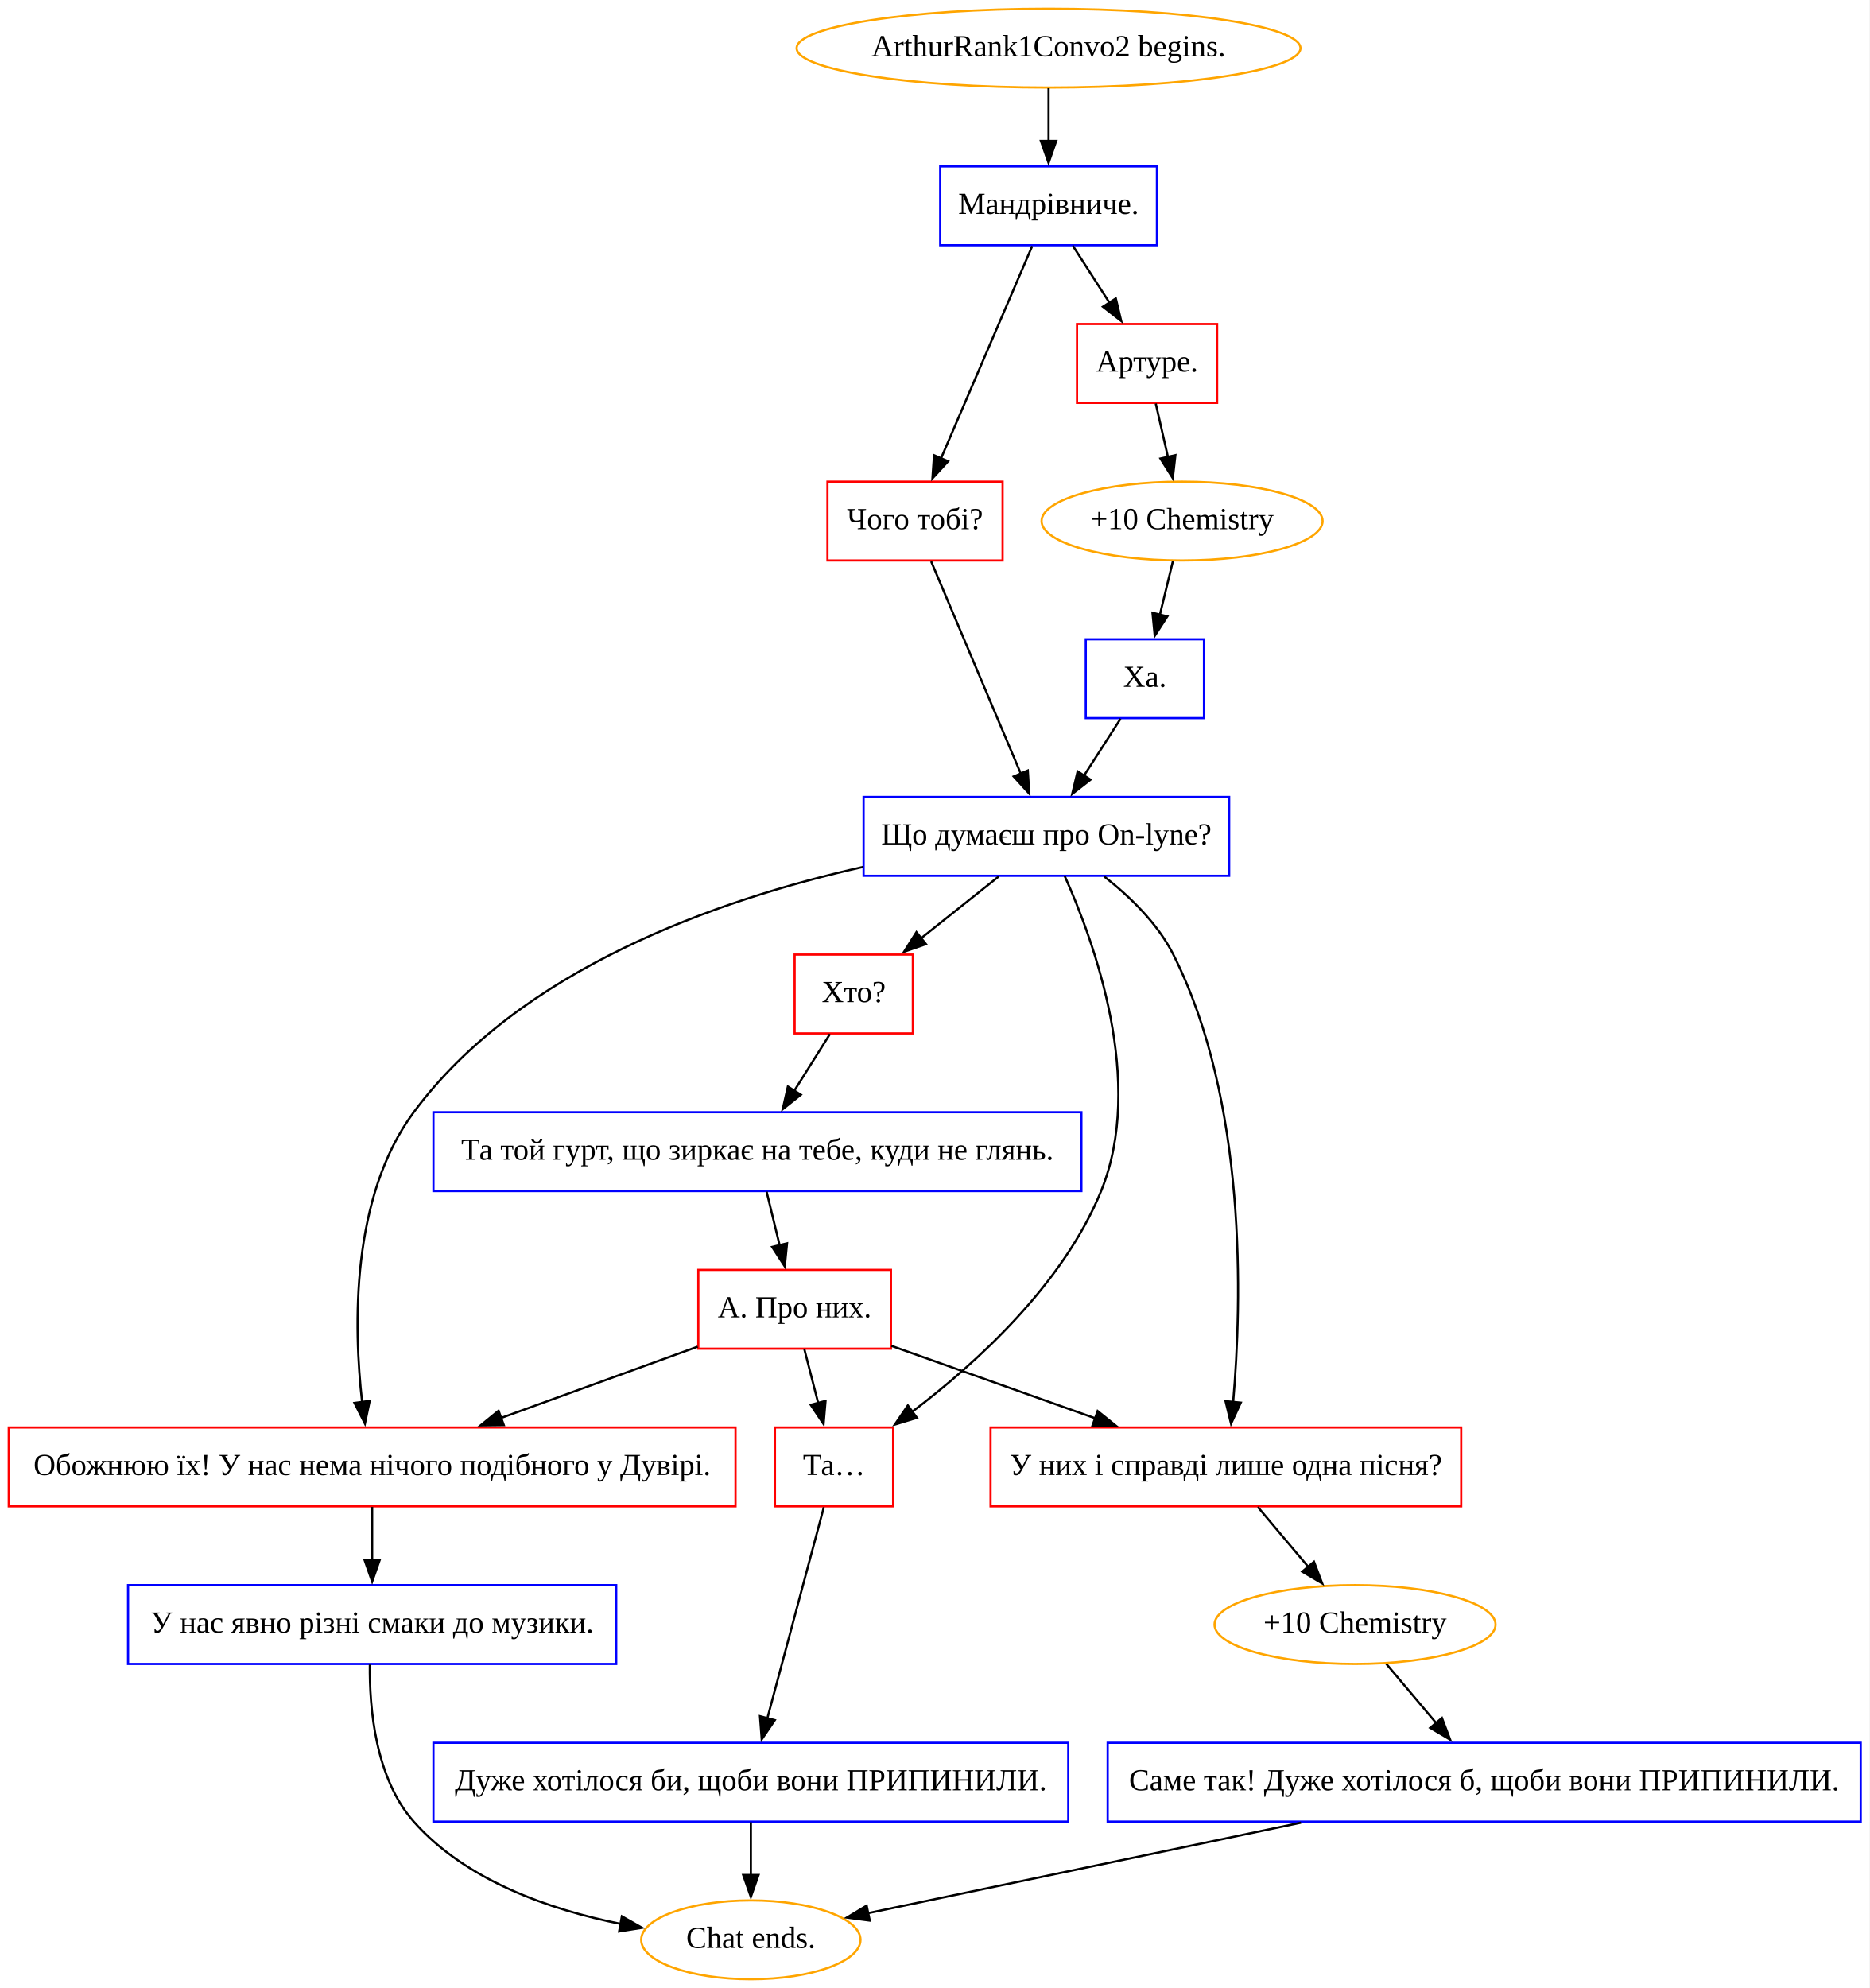
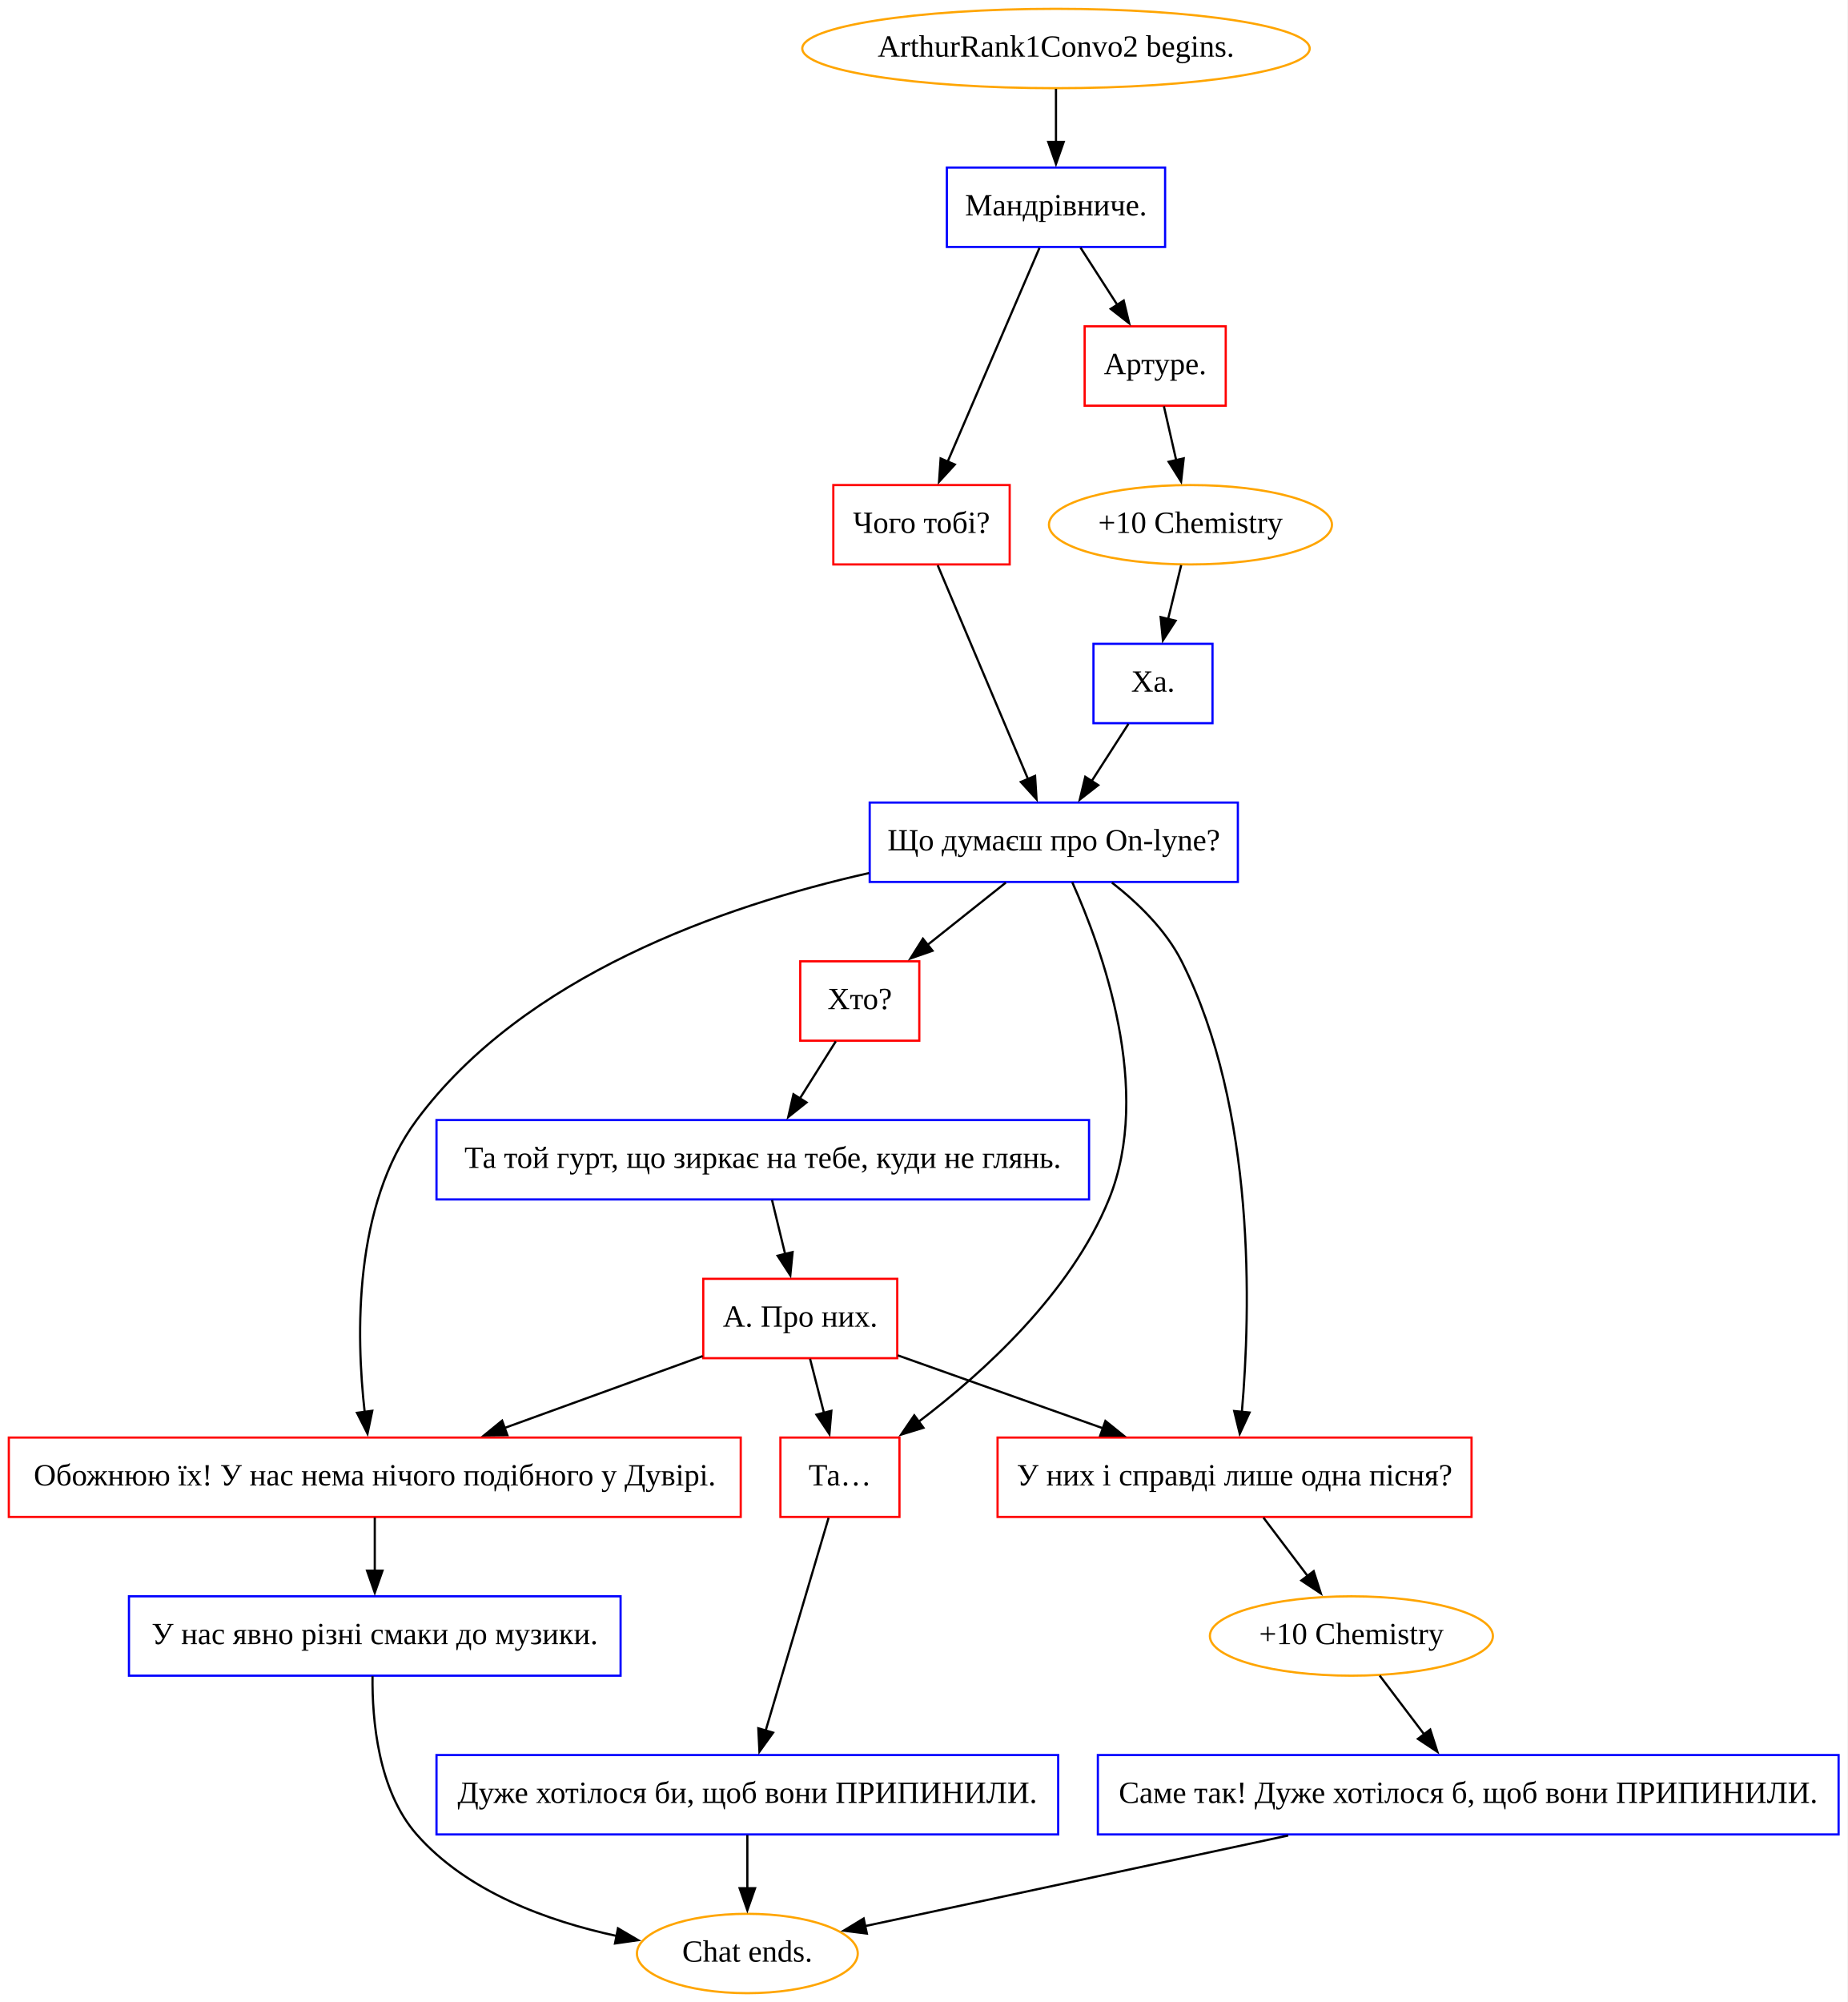
- <svg xmlns="http://www.w3.org/2000/svg" width="854pt" height="908pt" viewBox="0.00 0.00 854.00 908.00">
+ <svg xmlns="http://www.w3.org/2000/svg" width="838pt" height="908pt" viewBox="0.00 0.00 838.00 908.00">
  <g id="graph0" class="graph" transform="scale(1 1) rotate(0) translate(4 904)">
-     <polygon fill="white" stroke="none" points="-4,4 -4,-904 850,-904 850,4 -4,4" />
+     <polygon fill="white" stroke="none" points="-4,4 -4,-904 834,-904 834,4 -4,4" />
    <g id="node1" class="node">
      <ellipse fill="none" stroke="orange" cx="475" cy="-882" rx="115.08" ry="18" />
      <text text-anchor="middle" x="475" y="-878.3" font-family="Times New Roman,serif" font-size="14.00">ArthurRank1Convo2 begins.</text>
    </g>
    <g id="node2" class="node">
      <polygon fill="none" stroke="blue" points="524.5,-828 425.5,-828 425.5,-792 524.5,-792 524.5,-828" />
      <text text-anchor="middle" x="475" y="-806.3" font-family="Times New Roman,serif" font-size="14.00">Мандрівниче.</text>
    </g>
    <g id="edge1" class="edge">
      <path fill="none" stroke="black" d="M475,-863.7C475,-856.41 475,-847.73 475,-839.54" />
      <polygon fill="black" stroke="black" points="478.5,-839.62 475,-829.62 471.5,-839.62 478.5,-839.62" />
    </g>
    <g id="node3" class="node">
      <polygon fill="none" stroke="red" points="552,-756 488,-756 488,-720 552,-720 552,-756" />
      <text text-anchor="middle" x="520" y="-734.3" font-family="Times New Roman,serif" font-size="14.00">Артуре.</text>
    </g>
    <g id="edge2" class="edge">
      <path fill="none" stroke="black" d="M486.12,-791.7C491.19,-783.81 497.3,-774.3 502.93,-765.55" />
      <polygon fill="black" stroke="black" points="505.72,-767.68 508.19,-757.38 499.83,-763.9 505.72,-767.68" />
    </g>
    <g id="node4" class="node">
      <polygon fill="none" stroke="red" points="454,-684 374,-684 374,-648 454,-648 454,-684" />
      <text text-anchor="middle" x="414" y="-662.3" font-family="Times New Roman,serif" font-size="14.00">Чого тобі?</text>
    </g>
    <g id="edge3" class="edge">
      <path fill="none" stroke="black" d="M467.52,-791.59C457.13,-767.4 438.21,-723.36 425.88,-694.65" />
      <polygon fill="black" stroke="black" points="429.11,-693.31 421.95,-685.5 422.68,-696.07 429.11,-693.31" />
    </g>
    <g id="node5" class="node">
      <ellipse fill="none" stroke="orange" cx="536" cy="-666" rx="64.19" ry="18" />
      <text text-anchor="middle" x="536" y="-662.3" font-family="Times New Roman,serif" font-size="14.00">+10 Chemistry</text>
    </g>
    <g id="edge4" class="edge">
      <path fill="none" stroke="black" d="M523.96,-719.7C525.64,-712.32 527.65,-703.52 529.54,-695.25" />
      <polygon fill="black" stroke="black" points="532.94,-696.11 531.75,-685.58 526.11,-694.55 532.94,-696.11" />
    </g>
    <g id="node6" class="node">
      <polygon fill="none" stroke="blue" points="557.5,-540 390.5,-540 390.5,-504 557.5,-504 557.5,-540" />
      <text text-anchor="middle" x="474" y="-518.3" font-family="Times New Roman,serif" font-size="14.00">Що думаєш про On-lyne?</text>
    </g>
    <g id="edge5" class="edge">
      <path fill="none" stroke="black" d="M421.36,-647.59C431.58,-623.4 450.18,-579.36 462.32,-550.65" />
      <polygon fill="black" stroke="black" points="465.51,-552.08 466.18,-541.51 459.06,-549.35 465.51,-552.08" />
    </g>
    <g id="node7" class="node">
      <polygon fill="none" stroke="blue" points="546,-612 492,-612 492,-576 546,-576 546,-612" />
      <text text-anchor="middle" x="519" y="-590.3" font-family="Times New Roman,serif" font-size="14.00">Ха.</text>
    </g>
    <g id="edge6" class="edge">
      <path fill="none" stroke="black" d="M531.8,-647.7C530.01,-640.32 527.87,-631.52 525.86,-623.25" />
      <polygon fill="black" stroke="black" points="529.27,-622.47 523.51,-613.58 522.47,-624.12 529.27,-622.47" />
    </g>
    <g id="node8" class="node">
      <polygon fill="none" stroke="red" points="413,-468 359,-468 359,-432 413,-432 413,-468" />
      <text text-anchor="middle" x="386" y="-446.3" font-family="Times New Roman,serif" font-size="14.00">Хто?</text>
    </g>
    <g id="edge7" class="edge">
      <path fill="none" stroke="black" d="M452.25,-503.7C441.56,-495.2 428.51,-484.81 416.82,-475.51" />
      <polygon fill="black" stroke="black" points="419,-472.78 408.99,-469.29 414.64,-478.25 419,-472.78" />
    </g>
    <g id="node9" class="node">
      <polygon fill="none" stroke="red" points="663.5,-252 448.5,-252 448.5,-216 663.5,-216 663.5,-252" />
      <text text-anchor="middle" x="556" y="-230.3" font-family="Times New Roman,serif" font-size="14.00">У них і справді лише одна пісня?</text>
    </g>
    <g id="edge8" class="edge">
      <path fill="none" stroke="black" d="M500.38,-503.7C512.09,-494.55 524.82,-482.25 532,-468 565.76,-400.96 563.31,-309.47 559.32,-263.63" />
      <polygon fill="black" stroke="black" points="562.81,-263.35 558.36,-253.74 555.84,-264.03 562.81,-263.35" />
    </g>
    <g id="node10" class="node">
      <polygon fill="none" stroke="red" points="332,-252 0,-252 0,-216 332,-216 332,-252" />
      <text text-anchor="middle" x="166" y="-230.3" font-family="Times New Roman,serif" font-size="14.00">Обожнюю їх! У нас нема нічого подібного у Дувірі.</text>
    </g>
    <g id="edge9" class="edge">
      <path fill="none" stroke="black" d="M390.18,-508.02C323.48,-493.02 233.54,-461.41 185,-396 156.27,-357.28 157.48,-298.29 161.43,-263.49" />
      <polygon fill="black" stroke="black" points="164.87,-264.14 162.7,-253.77 157.93,-263.23 164.87,-264.14" />
    </g>
    <g id="node11" class="node">
      <polygon fill="none" stroke="red" points="404,-252 350,-252 350,-216 404,-216 404,-252" />
      <text text-anchor="middle" x="377" y="-230.3" font-family="Times New Roman,serif" font-size="14.00">Та…</text>
    </g>
    <g id="edge10" class="edge">
      <path fill="none" stroke="black" d="M482.38,-503.86C495.93,-473.67 519.16,-409.52 499,-360 481.67,-317.42 442.08,-281.44 412.68,-259.17" />
      <polygon fill="black" stroke="black" points="414.87,-256.44 404.75,-253.33 410.72,-262.08 414.87,-256.44" />
    </g>
    <g id="edge11" class="edge">
      <path fill="none" stroke="black" d="M507.88,-575.7C502.81,-567.81 496.7,-558.3 491.07,-549.55" />
      <polygon fill="black" stroke="black" points="494.17,-547.9 485.81,-541.38 488.28,-551.68 494.17,-547.9" />
    </g>
    <g id="node12" class="node">
      <polygon fill="none" stroke="blue" points="490,-396 194,-396 194,-360 490,-360 490,-396" />
      <text text-anchor="middle" x="342" y="-374.3" font-family="Times New Roman,serif" font-size="14.00">Та той гурт, що зиркає на тебе, куди не глянь.</text>
    </g>
    <g id="edge12" class="edge">
      <path fill="none" stroke="black" d="M375.12,-431.7C370.22,-423.9 364.32,-414.51 358.86,-405.83" />
      <polygon fill="black" stroke="black" points="361.84,-403.99 353.56,-397.39 355.92,-407.71 361.84,-403.99" />
    </g>
    <g id="node13" class="node">
-       <ellipse fill="none" stroke="orange" cx="615" cy="-162" rx="64.19" ry="18" />
-       <text text-anchor="middle" x="615" y="-158.3" font-family="Times New Roman,serif" font-size="14.00">+10 Chemistry</text>
+       <ellipse fill="none" stroke="orange" cx="609" cy="-162" rx="64.19" ry="18" />
+       <text text-anchor="middle" x="609" y="-158.3" font-family="Times New Roman,serif" font-size="14.00">+10 Chemistry</text>
    </g>
    <g id="edge13" class="edge">
-       <path fill="none" stroke="black" d="M570.58,-215.7C577.55,-207.44 586.01,-197.39 593.68,-188.3" />
-       <polygon fill="black" stroke="black" points="596.25,-190.68 600.01,-180.78 590.89,-186.17 596.25,-190.68" />
+       <path fill="none" stroke="black" d="M569.1,-215.7C575.13,-207.73 582.42,-198.1 589.11,-189.26" />
+       <polygon fill="black" stroke="black" points="591.89,-191.4 595.14,-181.31 586.31,-187.17 591.89,-191.4" />
    </g>
    <g id="node14" class="node">
      <polygon fill="none" stroke="blue" points="277.5,-180 54.5,-180 54.5,-144 277.5,-144 277.5,-180" />
      <text text-anchor="middle" x="166" y="-158.3" font-family="Times New Roman,serif" font-size="14.00">У нас явно різні смаки до музики.</text>
    </g>
    <g id="edge14" class="edge">
      <path fill="none" stroke="black" d="M166,-215.7C166,-208.41 166,-199.73 166,-191.54" />
      <polygon fill="black" stroke="black" points="169.5,-191.62 166,-181.62 162.5,-191.62 169.5,-191.62" />
    </g>
    <g id="node15" class="node">
-       <polygon fill="none" stroke="blue" points="484,-108 194,-108 194,-72 484,-72 484,-108" />
-       <text text-anchor="middle" x="339" y="-86.3" font-family="Times New Roman,serif" font-size="14.00">Дуже хотілося би, щоби вони ПРИПИНИЛИ.</text>
+       <polygon fill="none" stroke="blue" points="476,-108 194,-108 194,-72 476,-72 476,-108" />
+       <text text-anchor="middle" x="335" y="-86.3" font-family="Times New Roman,serif" font-size="14.00">Дуже хотілося би, щоб вони ПРИПИНИЛИ.</text>
    </g>
    <g id="edge15" class="edge">
-       <path fill="none" stroke="black" d="M372.34,-215.59C365.9,-191.5 354.19,-147.75 346.5,-119.03" />
-       <polygon fill="black" stroke="black" points="349.94,-118.33 343.97,-109.57 343.17,-120.14 349.94,-118.33" />
+       <path fill="none" stroke="black" d="M371.85,-215.59C364.73,-191.5 351.79,-147.75 343.29,-119.03" />
+       <polygon fill="black" stroke="black" points="346.68,-118.16 340.49,-109.56 339.97,-120.14 346.68,-118.16" />
    </g>
    <g id="node16" class="node">
      <polygon fill="none" stroke="red" points="403,-324 315,-324 315,-288 403,-288 403,-324" />
      <text text-anchor="middle" x="359" y="-302.3" font-family="Times New Roman,serif" font-size="14.00">А. Про них.</text>
    </g>
    <g id="edge16" class="edge">
      <path fill="none" stroke="black" d="M346.2,-359.7C347.99,-352.32 350.13,-343.52 352.14,-335.25" />
      <polygon fill="black" stroke="black" points="355.53,-336.12 354.49,-325.58 348.73,-334.47 355.53,-336.12" />
    </g>
    <g id="node17" class="node">
-       <polygon fill="none" stroke="blue" points="846,-108 502,-108 502,-72 846,-72 846,-108" />
-       <text text-anchor="middle" x="674" y="-86.3" font-family="Times New Roman,serif" font-size="14.00">Саме так! Дуже хотілося б, щоби вони ПРИПИНИЛИ.</text>
+       <polygon fill="none" stroke="blue" points="830,-108 494,-108 494,-72 830,-72 830,-108" />
+       <text text-anchor="middle" x="662" y="-86.3" font-family="Times New Roman,serif" font-size="14.00">Саме так! Дуже хотілося б, щоб вони ПРИПИНИЛИ.</text>
    </g>
    <g id="edge17" class="edge">
-       <path fill="none" stroke="black" d="M629.28,-144.05C636.14,-135.92 644.5,-126 652.13,-116.94" />
-       <polygon fill="black" stroke="black" points="654.7,-119.33 658.46,-109.43 649.34,-114.82 654.7,-119.33" />
+       <path fill="none" stroke="black" d="M621.83,-144.05C627.92,-136.01 635.35,-126.2 642.14,-117.23" />
+       <polygon fill="black" stroke="black" points="644.76,-119.57 648.01,-109.48 639.18,-115.34 644.76,-119.57" />
    </g>
    <g id="node18" class="node">
-       <ellipse fill="none" stroke="orange" cx="339" cy="-18" rx="50.09" ry="18" />
-       <text text-anchor="middle" x="339" y="-14.3" font-family="Times New Roman,serif" font-size="14.00">Chat ends.</text>
+       <ellipse fill="none" stroke="orange" cx="335" cy="-18" rx="50.09" ry="18" />
+       <text text-anchor="middle" x="335" y="-14.3" font-family="Times New Roman,serif" font-size="14.00">Chat ends.</text>
    </g>
    <g id="edge18" class="edge">
-       <path fill="none" stroke="black" d="M164.95,-143.72C164.72,-123.99 167.4,-91.87 185,-72 208.9,-45.02 247.18,-31.77 279.59,-25.26" />
-       <polygon fill="black" stroke="black" points="280.08,-28.73 289.29,-23.5 278.83,-21.84 280.08,-28.73" />
+       <path fill="none" stroke="black" d="M164.98,-143.75C164.77,-124.04 167.48,-91.94 185,-72 207.89,-45.94 244.42,-32.69 275.69,-25.96" />
+       <polygon fill="black" stroke="black" points="276.32,-29.41 285.46,-24.05 274.97,-22.54 276.32,-29.41" />
    </g>
    <g id="edge19" class="edge">
-       <path fill="none" stroke="black" d="M339,-71.7C339,-64.41 339,-55.73 339,-47.54" />
-       <polygon fill="black" stroke="black" points="342.5,-47.62 339,-37.62 335.5,-47.62 342.5,-47.62" />
+       <path fill="none" stroke="black" d="M335,-71.7C335,-64.41 335,-55.73 335,-47.54" />
+       <polygon fill="black" stroke="black" points="338.5,-47.62 335,-37.62 331.5,-47.62 338.5,-47.62" />
    </g>
    <g id="edge20" class="edge">
      <path fill="none" stroke="black" d="M403.21,-289.29C430.69,-279.53 466.37,-266.85 496.34,-256.2" />
      <polygon fill="black" stroke="black" points="497.42,-259.53 505.67,-252.88 495.08,-252.93 497.42,-259.53" />
    </g>
    <g id="edge21" class="edge">
      <path fill="none" stroke="black" d="M314.72,-288.94C288.08,-279.28 253.83,-266.86 224.92,-256.37" />
      <polygon fill="black" stroke="black" points="226.15,-253.09 215.55,-252.97 223.76,-259.67 226.15,-253.09" />
    </g>
    <g id="edge22" class="edge">
      <path fill="none" stroke="black" d="M363.45,-287.7C365.35,-280.32 367.61,-271.52 369.74,-263.25" />
      <polygon fill="black" stroke="black" points="373.12,-264.13 372.22,-253.57 366.34,-262.38 373.12,-264.13" />
    </g>
    <g id="edge23" class="edge">
-       <path fill="none" stroke="black" d="M590.33,-71.52C528.4,-58.58 445.87,-41.33 392.58,-30.2" />
-       <polygon fill="black" stroke="black" points="393.33,-26.78 382.83,-28.16 391.9,-33.63 393.33,-26.78" />
+       <path fill="none" stroke="black" d="M580.33,-71.52C520.23,-58.65 440.26,-41.53 388.22,-30.39" />
+       <polygon fill="black" stroke="black" points="389.22,-27.03 378.71,-28.36 387.76,-33.87 389.22,-27.03" />
    </g>
  </g>
</svg>
